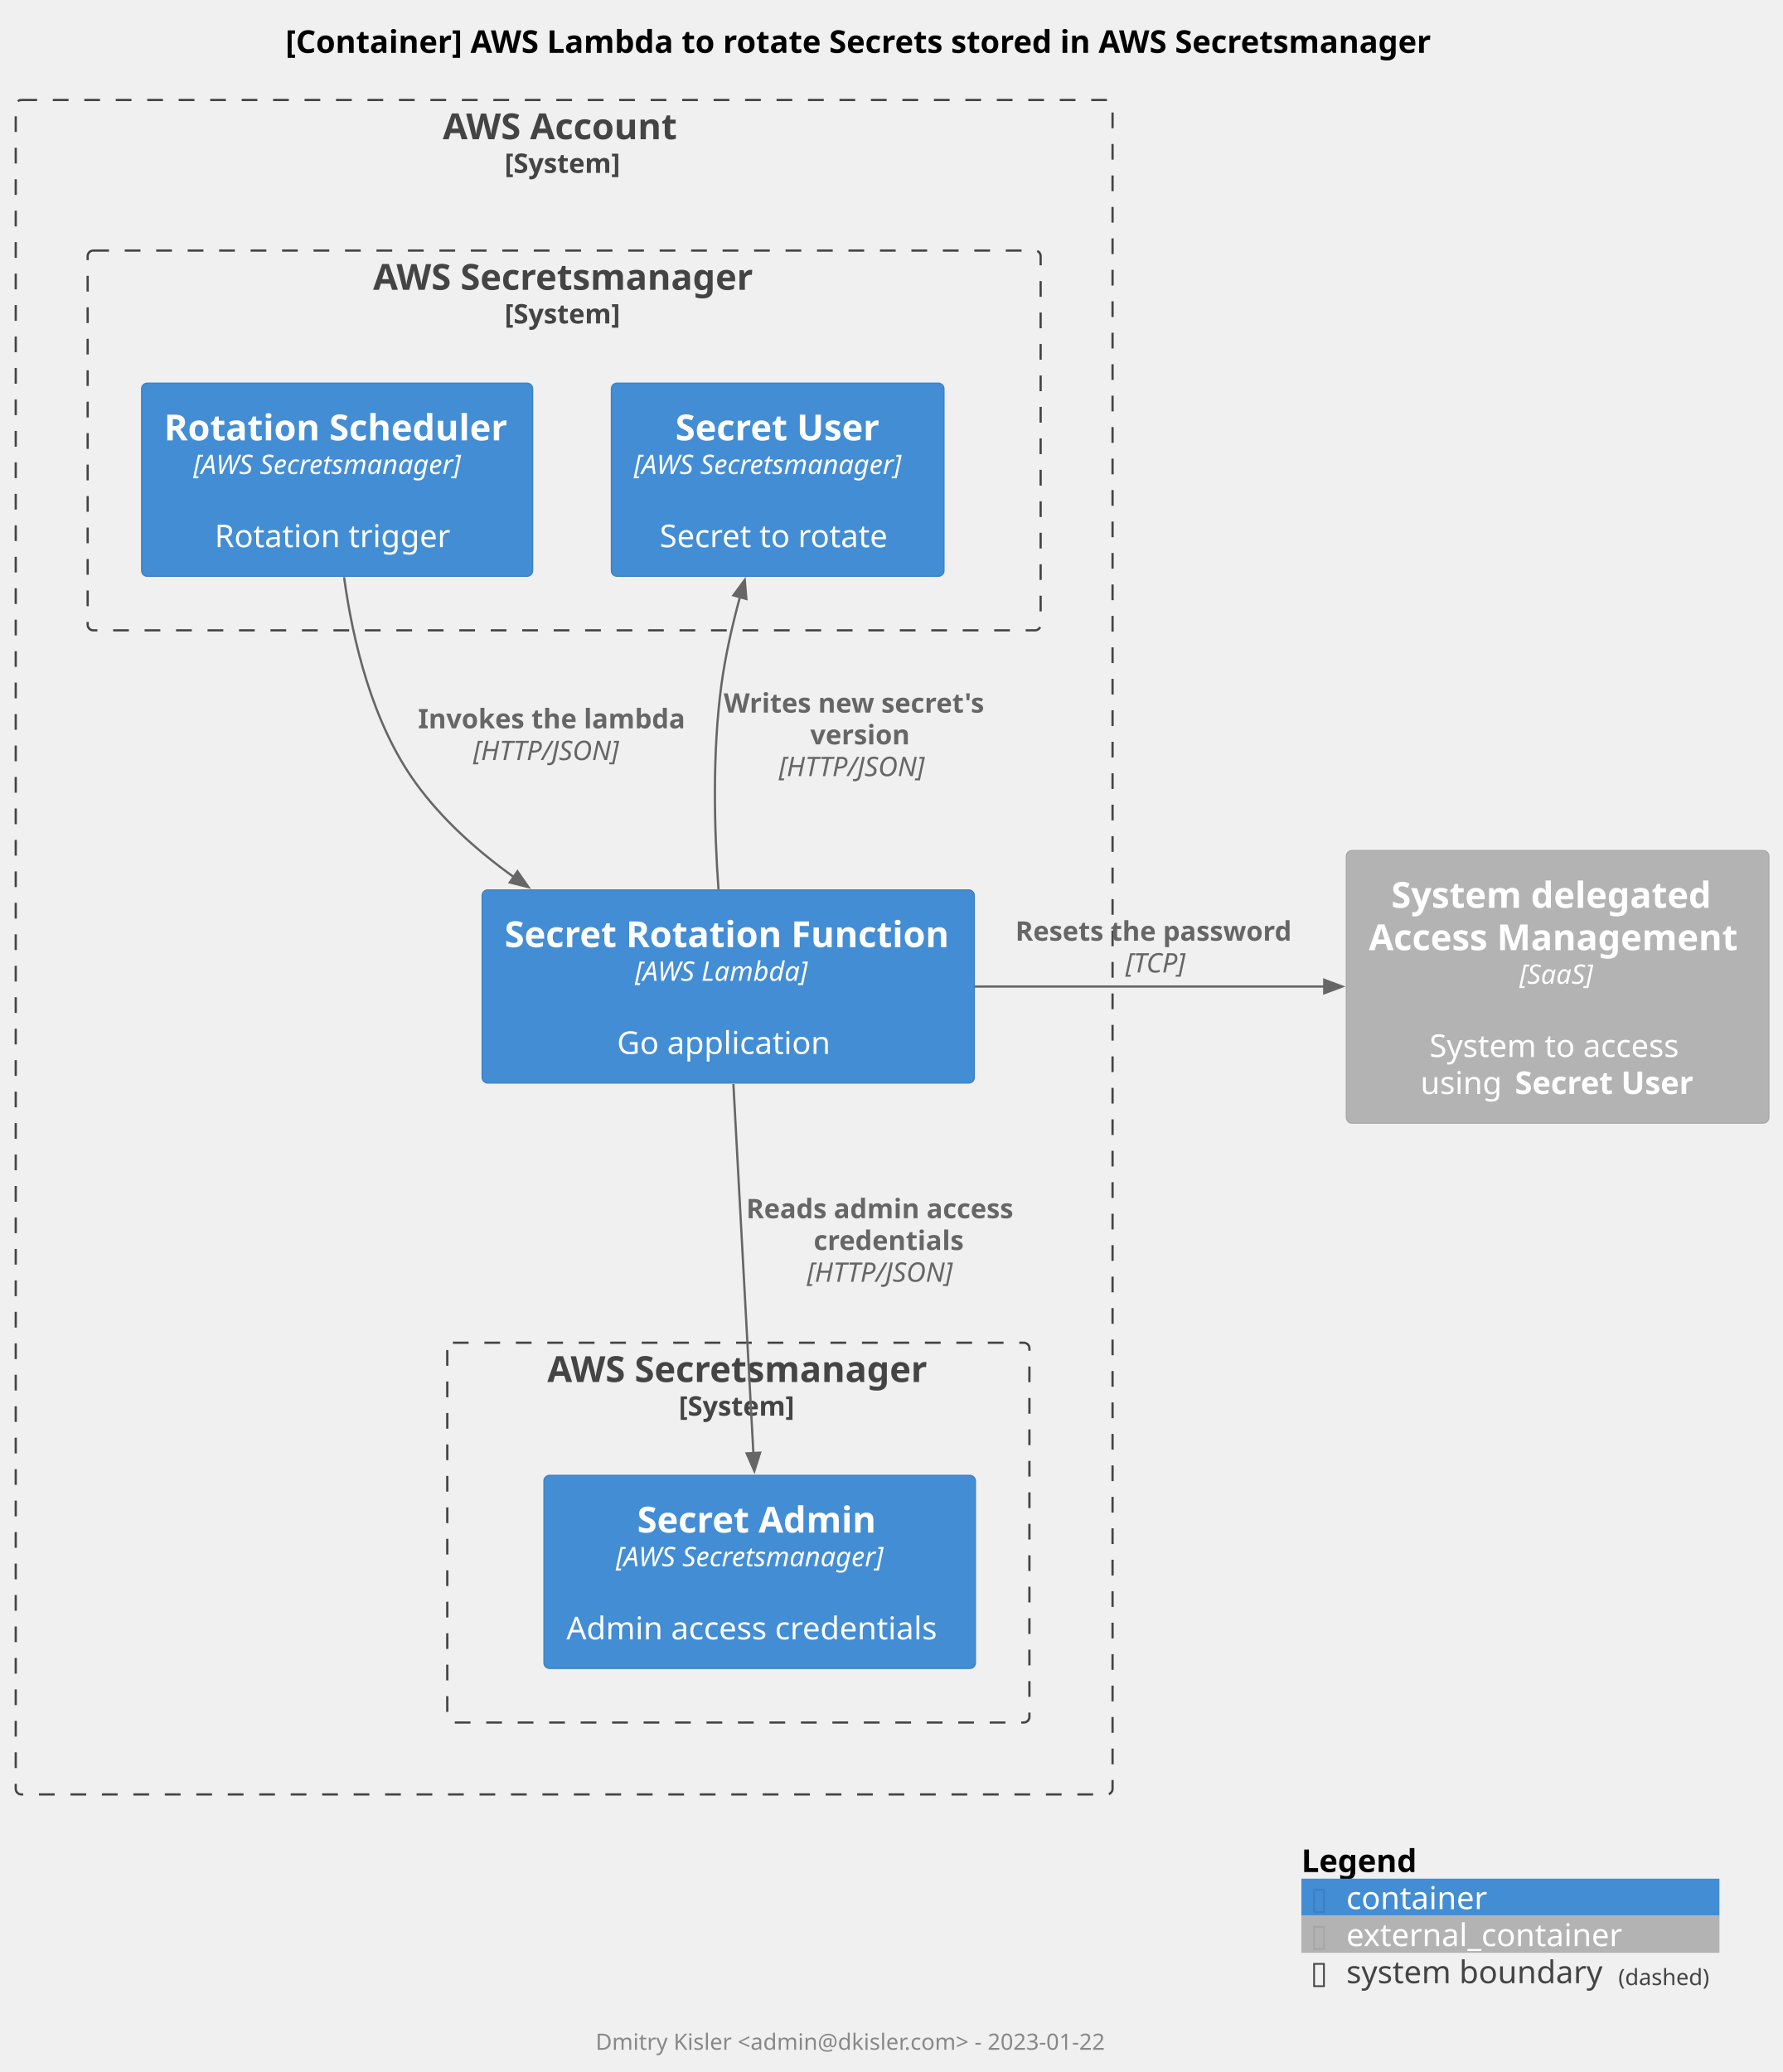
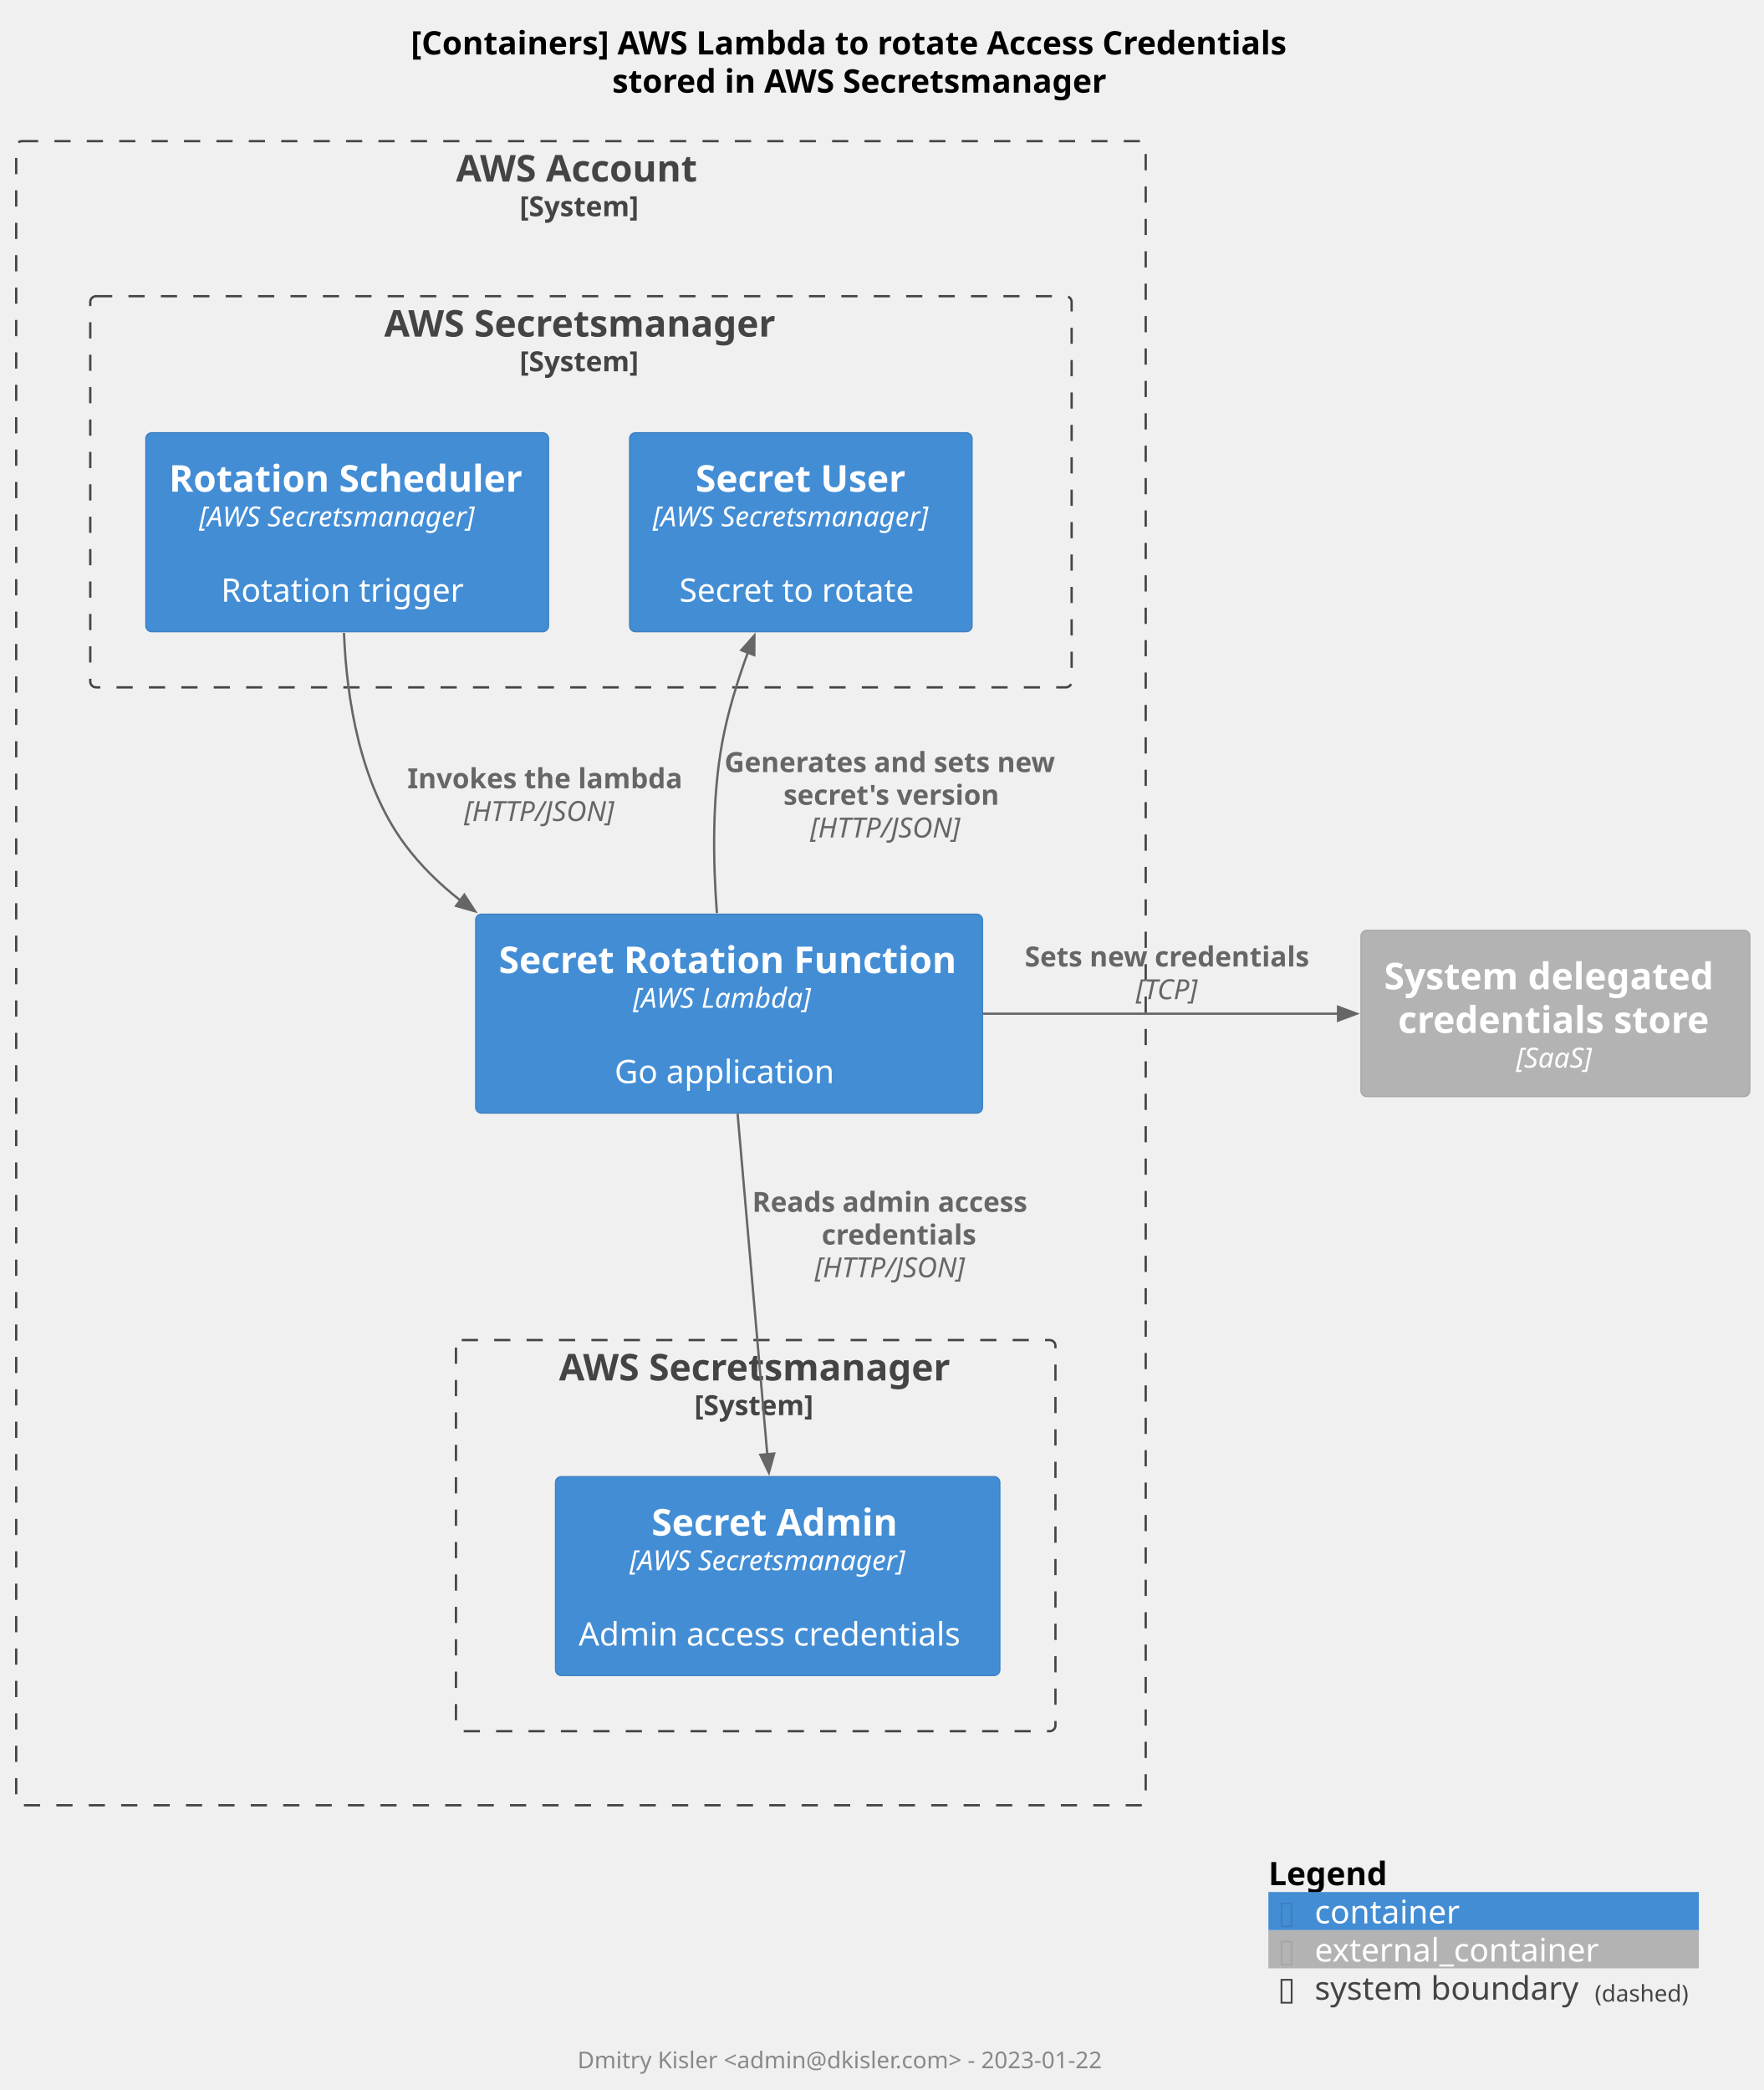
- <svg xmlns="http://www.w3.org/2000/svg" contentStyleType="text/css" height="922px" preserveAspectRatio="none" style="width:793px;height:922px;background:#FFFFFF;" version="1.1" viewBox="0 0 793 922" width="793px" zoomAndPan="magnify">
+ <svg xmlns="http://www.w3.org/2000/svg" contentStyleType="text/css" height="903px" preserveAspectRatio="none" style="width:762px;height:903px;background:#FFFFFF;" version="1.1" viewBox="0 0 762 903" width="762px" zoomAndPan="magnify">
  <defs />
  <g>
-     <rect fill="none" height="26.488" id="_title" style="stroke:none;stroke-width:1.0;" width="535" x="122" y="5" />
-     <text fill="#000000" font-family="sans-serif" font-size="14" font-weight="bold" lengthAdjust="spacing" textLength="525" x="127" y="23.535">[Container] AWS Lambda to rotate Secrets stored in AWS Secretsmanager</text>
+     <rect fill="none" height="42.977" id="_title" style="stroke:none;stroke-width:1.0;" width="403" x="172.5" y="5" />
+     <text fill="#000000" font-family="sans-serif" font-size="14" font-weight="bold" lengthAdjust="spacing" textLength="393" x="177.5" y="23.535">[Containers] AWS Lambda to rotate Access Credentials</text>
+     <text fill="#000000" font-family="sans-serif" font-size="14" font-weight="bold" lengthAdjust="spacing" textLength="219" x="264.5" y="40.023">stored in AWS Secretsmanager</text>
    <g id="cluster_aws">
-       <rect fill="none" height="754" rx="2.5" ry="2.5" style="stroke:#444444;stroke-width:1.0;stroke-dasharray:7.0,7.0;" width="488" x="7" y="44.488" />
-       <text fill="#444444" font-family="sans-serif" font-size="16" font-weight="bold" lengthAdjust="spacing" textLength="108" x="197" y="61.957">AWS Account</text>
-       <text fill="#444444" font-family="sans-serif" font-size="12" font-weight="bold" lengthAdjust="spacing" textLength="53" x="224.5" y="76.934">[System]</text>
+       <rect fill="none" height="719" rx="2.5" ry="2.5" style="stroke:#444444;stroke-width:1.0;stroke-dasharray:7.0,7.0;" width="488" x="7" y="60.977" />
+       <text fill="#444444" font-family="sans-serif" font-size="16" font-weight="bold" lengthAdjust="spacing" textLength="108" x="197" y="78.445">AWS Account</text>
+       <text fill="#444444" font-family="sans-serif" font-size="12" font-weight="bold" lengthAdjust="spacing" textLength="53" x="224.5" y="93.422">[System]</text>
    </g>
    <g id="cluster_sm_container_admin">
-       <rect fill="none" height="169" rx="2.5" ry="2.5" style="stroke:#444444;stroke-width:1.0;stroke-dasharray:7.0,7.0;" width="259" x="199" y="597.488" />
-       <text fill="#444444" font-family="sans-serif" font-size="16" font-weight="bold" lengthAdjust="spacing" textLength="170" x="243.5" y="614.957">AWS Secretsmanager</text>
-       <text fill="#444444" font-family="sans-serif" font-size="12" font-weight="bold" lengthAdjust="spacing" textLength="53" x="302" y="629.934">[System]</text>
+       <rect fill="none" height="169" rx="2.5" ry="2.5" style="stroke:#444444;stroke-width:1.0;stroke-dasharray:7.0,7.0;" width="259" x="197" y="578.977" />
+       <text fill="#444444" font-family="sans-serif" font-size="16" font-weight="bold" lengthAdjust="spacing" textLength="170" x="241.5" y="596.445">AWS Secretsmanager</text>
+       <text fill="#444444" font-family="sans-serif" font-size="12" font-weight="bold" lengthAdjust="spacing" textLength="53" x="300" y="611.422">[System]</text>
    </g>
    <g id="cluster_sm_container">
-       <rect fill="none" height="169" rx="2.5" ry="2.5" style="stroke:#444444;stroke-width:1.0;stroke-dasharray:7.0,7.0;" width="424" x="39" y="111.488" />
-       <text fill="#444444" font-family="sans-serif" font-size="16" font-weight="bold" lengthAdjust="spacing" textLength="170" x="166" y="128.957">AWS Secretsmanager</text>
-       <text fill="#444444" font-family="sans-serif" font-size="12" font-weight="bold" lengthAdjust="spacing" textLength="53" x="224.5" y="143.934">[System]</text>
+       <rect fill="none" height="169" rx="2.5" ry="2.5" style="stroke:#444444;stroke-width:1.0;stroke-dasharray:7.0,7.0;" width="424" x="39" y="127.977" />
+       <text fill="#444444" font-family="sans-serif" font-size="16" font-weight="bold" lengthAdjust="spacing" textLength="170" x="166" y="145.445">AWS Secretsmanager</text>
+       <text fill="#444444" font-family="sans-serif" font-size="12" font-weight="bold" lengthAdjust="spacing" textLength="53" x="224.5" y="160.422">[System]</text>
    </g>
    <g id="elem_lambda">
-       <rect fill="#438DD5" height="85.953" rx="2.5" ry="2.5" style="stroke:#3C7FC0;stroke-width:0.5;" width="219" x="214.5" y="395.988" />
-       <text fill="#FFFFFF" font-family="sans-serif" font-size="16" font-weight="bold" lengthAdjust="spacing" textLength="199" x="224.5" y="421.457">Secret Rotation Function</text>
-       <text fill="#FFFFFF" font-family="sans-serif" font-size="12" font-style="italic" lengthAdjust="spacing" textLength="83" x="282.5" y="436.434">[AWS Lambda]</text>
-       <text fill="#FFFFFF" font-family="sans-serif" font-size="14" lengthAdjust="spacing" textLength="4" x="322" y="452.5"> </text>
-       <text fill="#FFFFFF" font-family="sans-serif" font-size="14" lengthAdjust="spacing" textLength="99" x="274.5" y="468.988">Go application</text>
+       <rect fill="#438DD5" height="85.953" rx="2.5" ry="2.5" style="stroke:#3C7FC0;stroke-width:0.5;" width="219" x="205.5" y="394.977" />
+       <text fill="#FFFFFF" font-family="sans-serif" font-size="16" font-weight="bold" lengthAdjust="spacing" textLength="199" x="215.5" y="420.445">Secret Rotation Function</text>
+       <text fill="#FFFFFF" font-family="sans-serif" font-size="12" font-style="italic" lengthAdjust="spacing" textLength="83" x="273.5" y="435.422">[AWS Lambda]</text>
+       <text fill="#FFFFFF" font-family="sans-serif" font-size="14" lengthAdjust="spacing" textLength="4" x="313" y="451.488"> </text>
+       <text fill="#FFFFFF" font-family="sans-serif" font-size="14" lengthAdjust="spacing" textLength="99" x="265.5" y="467.977">Go application</text>
    </g>
    <g id="elem_sm_admin">
-       <rect fill="#438DD5" height="85.953" rx="2.5" ry="2.5" style="stroke:#3C7FC0;stroke-width:0.5;" width="192" x="242" y="656.488" />
-       <text fill="#FFFFFF" font-family="sans-serif" font-size="16" font-weight="bold" lengthAdjust="spacing" textLength="109" x="283.5" y="681.957">Secret Admin</text>
-       <text fill="#FFFFFF" font-family="sans-serif" font-size="12" font-style="italic" lengthAdjust="spacing" textLength="128" x="274" y="696.934">[AWS Secretsmanager]</text>
-       <text fill="#FFFFFF" font-family="sans-serif" font-size="14" lengthAdjust="spacing" textLength="4" x="336" y="713"> </text>
-       <text fill="#FFFFFF" font-family="sans-serif" font-size="14" lengthAdjust="spacing" textLength="172" x="252" y="729.488">Admin access credentials</text>
+       <rect fill="#438DD5" height="85.953" rx="2.5" ry="2.5" style="stroke:#3C7FC0;stroke-width:0.5;" width="192" x="240" y="637.977" />
+       <text fill="#FFFFFF" font-family="sans-serif" font-size="16" font-weight="bold" lengthAdjust="spacing" textLength="109" x="281.5" y="663.445">Secret Admin</text>
+       <text fill="#FFFFFF" font-family="sans-serif" font-size="12" font-style="italic" lengthAdjust="spacing" textLength="128" x="272" y="678.422">[AWS Secretsmanager]</text>
+       <text fill="#FFFFFF" font-family="sans-serif" font-size="14" lengthAdjust="spacing" textLength="4" x="334" y="694.488"> </text>
+       <text fill="#FFFFFF" font-family="sans-serif" font-size="14" lengthAdjust="spacing" textLength="172" x="250" y="710.977">Admin access credentials</text>
    </g>
    <g id="elem_sm">
-       <rect fill="#438DD5" height="85.953" rx="2.5" ry="2.5" style="stroke:#3C7FC0;stroke-width:0.5;" width="148" x="272" y="170.488" />
-       <text fill="#FFFFFF" font-family="sans-serif" font-size="16" font-weight="bold" lengthAdjust="spacing" textLength="91" x="300.5" y="195.957">Secret User</text>
-       <text fill="#FFFFFF" font-family="sans-serif" font-size="12" font-style="italic" lengthAdjust="spacing" textLength="128" x="282" y="210.934">[AWS Secretsmanager]</text>
-       <text fill="#FFFFFF" font-family="sans-serif" font-size="14" lengthAdjust="spacing" textLength="4" x="344" y="227"> </text>
-       <text fill="#FFFFFF" font-family="sans-serif" font-size="14" lengthAdjust="spacing" textLength="105" x="293.5" y="243.488">Secret to rotate</text>
+       <rect fill="#438DD5" height="85.953" rx="2.5" ry="2.5" style="stroke:#3C7FC0;stroke-width:0.5;" width="148" x="272" y="186.977" />
+       <text fill="#FFFFFF" font-family="sans-serif" font-size="16" font-weight="bold" lengthAdjust="spacing" textLength="91" x="300.5" y="212.445">Secret User</text>
+       <text fill="#FFFFFF" font-family="sans-serif" font-size="12" font-style="italic" lengthAdjust="spacing" textLength="128" x="282" y="227.422">[AWS Secretsmanager]</text>
+       <text fill="#FFFFFF" font-family="sans-serif" font-size="14" lengthAdjust="spacing" textLength="4" x="344" y="243.488"> </text>
+       <text fill="#FFFFFF" font-family="sans-serif" font-size="14" lengthAdjust="spacing" textLength="105" x="293.5" y="259.977">Secret to rotate</text>
    </g>
    <g id="elem_schedule">
-       <rect fill="#438DD5" height="85.953" rx="2.5" ry="2.5" style="stroke:#3C7FC0;stroke-width:0.5;" width="174" x="63" y="170.488" />
-       <text fill="#FFFFFF" font-family="sans-serif" font-size="16" font-weight="bold" lengthAdjust="spacing" textLength="154" x="73" y="195.957">Rotation Scheduler</text>
-       <text fill="#FFFFFF" font-family="sans-serif" font-size="12" font-style="italic" lengthAdjust="spacing" textLength="128" x="86" y="210.934">[AWS Secretsmanager]</text>
-       <text fill="#FFFFFF" font-family="sans-serif" font-size="14" lengthAdjust="spacing" textLength="4" x="148" y="227"> </text>
-       <text fill="#FFFFFF" font-family="sans-serif" font-size="14" lengthAdjust="spacing" textLength="109" x="95.5" y="243.488">Rotation trigger</text>
+       <rect fill="#438DD5" height="85.953" rx="2.5" ry="2.5" style="stroke:#3C7FC0;stroke-width:0.5;" width="174" x="63" y="186.977" />
+       <text fill="#FFFFFF" font-family="sans-serif" font-size="16" font-weight="bold" lengthAdjust="spacing" textLength="154" x="73" y="212.445">Rotation Scheduler</text>
+       <text fill="#FFFFFF" font-family="sans-serif" font-size="12" font-style="italic" lengthAdjust="spacing" textLength="128" x="86" y="227.422">[AWS Secretsmanager]</text>
+       <text fill="#FFFFFF" font-family="sans-serif" font-size="14" lengthAdjust="spacing" textLength="4" x="148" y="243.488"> </text>
+       <text fill="#FFFFFF" font-family="sans-serif" font-size="14" lengthAdjust="spacing" textLength="109" x="95.5" y="259.977">Rotation trigger</text>
    </g>
    <g id="elem_service">
-       <rect fill="#B3B3B3" height="121.285" rx="2.5" ry="2.5" style="stroke:#A6A6A6;stroke-width:0.5;" width="188" x="599" y="378.488" />
-       <text fill="#FFFFFF" font-family="sans-serif" font-size="16" font-weight="bold" lengthAdjust="spacing" textLength="143" x="619" y="403.957">System delegated</text>
-       <text fill="#FFFFFF" font-family="sans-serif" font-size="16" font-weight="bold" lengthAdjust="spacing" textLength="168" x="609" y="422.801">Access Management</text>
-       <text fill="#FFFFFF" font-family="sans-serif" font-size="12" font-style="italic" lengthAdjust="spacing" textLength="34" x="676" y="437.777">[SaaS]</text>
-       <text fill="#FFFFFF" font-family="sans-serif" font-size="14" lengthAdjust="spacing" textLength="4" x="691" y="453.844"> </text>
-       <text fill="#FFFFFF" font-family="sans-serif" font-size="14" lengthAdjust="spacing" textLength="114" x="636" y="470.332">System to access</text>
-       <text fill="#FFFFFF" font-family="sans-serif" font-size="14" lengthAdjust="spacing" textLength="38" x="632" y="486.82">using</text>
-       <text fill="#FFFFFF" font-family="sans-serif" font-size="14" font-weight="bold" lengthAdjust="spacing" textLength="80" x="674" y="486.82">Secret User</text>
+       <rect fill="#B3B3B3" height="71.82" rx="2.5" ry="2.5" style="stroke:#A6A6A6;stroke-width:0.5;" width="168" x="588" y="401.977" />
+       <text fill="#FFFFFF" font-family="sans-serif" font-size="16" font-weight="bold" lengthAdjust="spacing" textLength="143" x="598" y="427.445">System delegated</text>
+       <text fill="#FFFFFF" font-family="sans-serif" font-size="16" font-weight="bold" lengthAdjust="spacing" textLength="136" x="604" y="446.289">credentials store</text>
+       <text fill="#FFFFFF" font-family="sans-serif" font-size="12" font-style="italic" lengthAdjust="spacing" textLength="34" x="655" y="461.266">[SaaS]</text>
    </g>
    <g id="link_schedule_lambda">
-       <path d="M153.08,256.838 C156.94,285.048 165.6,321.718 185,348.488 C196.68,364.608 212.24,378.568 228.72,390.348 " fill="none" id="schedule-to-lambda" style="stroke:#666666;stroke-width:1.0;" />
-       <polygon fill="#666666" points="235.1,394.748,230.218,387.736,226.811,392.675,235.1,394.748" style="stroke:#666666;stroke-width:1.0;" />
-       <text fill="#666666" font-family="sans-serif" font-size="12" font-weight="bold" lengthAdjust="spacing" textLength="123" x="186" y="324.09">Invokes the lambda</text>
-       <text fill="#666666" font-family="sans-serif" font-size="12" font-style="italic" lengthAdjust="spacing" textLength="74" x="210.5" y="338.223">[HTTP/JSON]</text>
+       <path d="M148.61,273.447 C149.75,301.887 155.49,338.787 175,364.977 C181.76,374.057 190,382.087 199.06,389.157 " fill="none" id="schedule-to-lambda" style="stroke:#666666;stroke-width:1.0;" />
+       <polygon fill="#666666" points="205.28,393.737,200.616,386.578,197.059,391.41,205.28,393.737" style="stroke:#666666;stroke-width:1.0;" />
+       <text fill="#666666" font-family="sans-serif" font-size="12" font-weight="bold" lengthAdjust="spacing" textLength="123" x="176" y="340.578">Invokes the lambda</text>
+       <text fill="#666666" font-family="sans-serif" font-size="12" font-style="italic" lengthAdjust="spacing" textLength="74" x="200.5" y="354.711">[HTTP/JSON]</text>
    </g>
    <g id="link_lambda_sm">
-       <path d="M319.66,395.708 C317.79,369.358 316.87,334.808 321,304.488 C322.74,291.688 325.82,278.138 329.24,265.548 " fill="none" id="lambda-to-sm" style="stroke:#666666;stroke-width:1.0;" />
-       <polygon fill="#666666" points="331.36,258.028,326.301,264.914,332.076,266.542,331.36,258.028" style="stroke:#666666;stroke-width:1.0;" />
-       <text fill="#666666" font-family="sans-serif" font-size="12" font-weight="bold" lengthAdjust="spacing" textLength="119" x="322" y="317.09">Writes new secret's</text>
-       <text fill="#666666" font-family="sans-serif" font-size="12" font-weight="bold" lengthAdjust="spacing" textLength="46" x="360.5" y="331.223">version</text>
-       <text fill="#666666" font-family="sans-serif" font-size="12" font-style="italic" lengthAdjust="spacing" textLength="74" x="346.5" y="345.356">[HTTP/JSON]</text>
+       <path d="M309.74,394.507 C308.06,372.407 307.6,345.057 312,320.977 C314.39,307.897 318.58,294.247 323.22,281.637 " fill="none" id="lambda-to-sm" style="stroke:#666666;stroke-width:1.0;" />
+       <polygon fill="#666666" points="325.95,274.517,320.286,280.914,325.889,283.06,325.95,274.517" style="stroke:#666666;stroke-width:1.0;" />
+       <text fill="#666666" font-family="sans-serif" font-size="12" font-weight="bold" lengthAdjust="spacing" textLength="148" x="313" y="333.578">Generates and sets new</text>
+       <text fill="#666666" font-family="sans-serif" font-size="12" font-weight="bold" lengthAdjust="spacing" textLength="97" x="338.5" y="347.711">secret's version</text>
+       <text fill="#666666" font-family="sans-serif" font-size="12" font-style="italic" lengthAdjust="spacing" textLength="74" x="350" y="361.844">[HTTP/JSON]</text>
    </g>
    <g id="link_lambda_sm_admin">
-       <path d="M326.3,482.388 C328.73,527.368 332.58,598.478 335.2,646.738 " fill="none" id="lambda-to-sm_admin" style="stroke:#666666;stroke-width:1.0;" />
-       <polygon fill="#666666" points="335.62,654.558,338.187,646.409,332.196,646.731,335.62,654.558" style="stroke:#666666;stroke-width:1.0;" />
-       <text fill="#666666" font-family="sans-serif" font-size="12" font-weight="bold" lengthAdjust="spacing" textLength="124" x="332" y="542.09">Reads admin access</text>
-       <text fill="#666666" font-family="sans-serif" font-size="12" font-weight="bold" lengthAdjust="spacing" textLength="68" x="362" y="556.223">credentials</text>
-       <text fill="#666666" font-family="sans-serif" font-size="12" font-style="italic" lengthAdjust="spacing" textLength="74" x="359" y="570.356">[HTTP/JSON]</text>
+       <path d="M318.68,481.227 C322.25,522.227 327.68,584.527 331.51,628.417 " fill="none" id="lambda-to-sm_admin" style="stroke:#666666;stroke-width:1.0;" />
+       <polygon fill="#666666" points="332.19,636.267,334.479,628.035,328.502,628.56,332.19,636.267" style="stroke:#666666;stroke-width:1.0;" />
+       <text fill="#666666" font-family="sans-serif" font-size="12" font-weight="bold" lengthAdjust="spacing" textLength="124" x="325" y="523.578">Reads admin access</text>
+       <text fill="#666666" font-family="sans-serif" font-size="12" font-weight="bold" lengthAdjust="spacing" textLength="68" x="355" y="537.711">credentials</text>
+       <text fill="#666666" font-family="sans-serif" font-size="12" font-style="italic" lengthAdjust="spacing" textLength="74" x="352" y="551.844">[HTTP/JSON]</text>
    </g>
    <g id="link_lambda_service">
-       <path d="M433.71,438.988 C483.01,438.988 540.88,438.988 589.43,438.988 " fill="none" id="lambda-to-service" style="stroke:#666666;stroke-width:1.0;" />
-       <polygon fill="#666666" points="597.18,438.988,589.18,435.988,589.18,441.988,597.18,438.988" style="stroke:#666666;stroke-width:1.0;" />
-       <text fill="#666666" font-family="sans-serif" font-size="12" font-weight="bold" lengthAdjust="spacing" textLength="129" x="451.75" y="418.59">Resets the password</text>
-       <text fill="#666666" font-family="sans-serif" font-size="12" font-style="italic" lengthAdjust="spacing" textLength="31" x="500.75" y="432.723">[TCP]</text>
+       <path d="M424.54,437.977 C473.73,437.977 531.18,437.977 578.33,437.977 " fill="none" id="lambda-to-service" style="stroke:#666666;stroke-width:1.0;" />
+       <polygon fill="#666666" points="586.11,437.977,578.11,434.977,578.11,440.977,586.11,437.977" style="stroke:#666666;stroke-width:1.0;" />
+       <text fill="#666666" font-family="sans-serif" font-size="12" font-weight="bold" lengthAdjust="spacing" textLength="127" x="442.75" y="417.578">Sets new credentials</text>
+       <text fill="#666666" font-family="sans-serif" font-size="12" font-style="italic" lengthAdjust="spacing" textLength="31" x="490.75" y="431.711">[TCP]</text>
    </g>
-     <rect fill="none" height="81.953" id="_legend" rx="7.5" ry="7.5" style="stroke:none;stroke-width:1.0;" width="198" x="573" y="811.488" />
-     <rect height="16.488" style="stroke:none;stroke-width:1.0;fill:none;" width="186" x="579" y="819.488" />
-     <text fill="#000000" font-family="sans-serif" font-size="14" font-weight="bold" lengthAdjust="spacing" textLength="51" x="579" y="833.023">Legend</text>
-     <text fill="#FFFFFF" font-family="sans-serif" font-size="14" lengthAdjust="spacing" textLength="4" x="630" y="833.023"> </text>
-     <rect fill="#438DD5" height="16.488" style="stroke:none;stroke-width:1.0;" width="186" x="579" y="835.977" />
-     <text fill="#3C7FC0" font-family="sans-serif" font-size="14" lengthAdjust="spacing" textLength="8" x="583" y="849.512">▯</text>
-     <text fill="#FFFFFF" font-family="sans-serif" font-size="14" lengthAdjust="spacing" textLength="4" x="591" y="849.512"> </text>
-     <text fill="#FFFFFF" font-family="sans-serif" font-size="14" lengthAdjust="spacing" textLength="65" x="599" y="849.512">container</text>
-     <text fill="#FFFFFF" font-family="sans-serif" font-size="14" lengthAdjust="spacing" textLength="4" x="668" y="849.512"> </text>
-     <rect fill="#B3B3B3" height="16.488" style="stroke:none;stroke-width:1.0;" width="186" x="579" y="852.465" />
-     <text fill="#A6A6A6" font-family="sans-serif" font-size="14" lengthAdjust="spacing" textLength="8" x="583" y="866">▯</text>
-     <text fill="#FFFFFF" font-family="sans-serif" font-size="14" lengthAdjust="spacing" textLength="4" x="591" y="866"> </text>
-     <text fill="#FFFFFF" font-family="sans-serif" font-size="14" lengthAdjust="spacing" textLength="129" x="599" y="866">external_container</text>
-     <text fill="#FFFFFF" font-family="sans-serif" font-size="14" lengthAdjust="spacing" textLength="4" x="732" y="866"> </text>
-     <rect height="16.488" style="stroke:none;stroke-width:1.0;fill:none;" width="186" x="579" y="868.953" />
-     <text fill="#444444" font-family="sans-serif" font-size="14" lengthAdjust="spacing" textLength="8" x="583" y="882.488">▯</text>
-     <text fill="#FFFFFF" font-family="sans-serif" font-size="14" lengthAdjust="spacing" textLength="4" x="591" y="882.488"> </text>
-     <text fill="#444444" font-family="sans-serif" font-size="14" lengthAdjust="spacing" textLength="117" x="599" y="882.488">system boundary</text>
-     <text fill="#444444" font-family="sans-serif" font-size="10" lengthAdjust="spacing" textLength="41" x="720" y="883.332">(dashed)</text>
-     <text fill="#FFFFFF" font-family="sans-serif" font-size="14" lengthAdjust="spacing" textLength="4" x="761" y="882.488"> </text>
-     <line style="stroke:#00000000;stroke-width:1.0;" x1="579" x2="765" y1="819.488" y2="819.488" />
-     <line style="stroke:#00000000;stroke-width:1.0;" x1="579" x2="765" y1="835.977" y2="835.977" />
-     <line style="stroke:#00000000;stroke-width:1.0;" x1="579" x2="765" y1="852.465" y2="852.465" />
-     <line style="stroke:#00000000;stroke-width:1.0;" x1="579" x2="765" y1="868.953" y2="868.953" />
-     <line style="stroke:#00000000;stroke-width:1.0;" x1="579" x2="765" y1="885.441" y2="885.441" />
-     <line style="stroke:#00000000;stroke-width:1.0;" x1="579" x2="579" y1="819.488" y2="885.441" />
-     <line style="stroke:#00000000;stroke-width:1.0;" x1="765" x2="765" y1="819.488" y2="885.441" />
-     <rect fill="none" height="11.777" style="stroke:none;stroke-width:1.0;" width="249" x="265" y="902.441" />
-     <text fill="#888888" font-family="sans-serif" font-size="10" lengthAdjust="spacing" textLength="249" x="265" y="912.109">Dmitry Kisler &lt;admin@dkisler.com&gt; - 2023-01-22</text>
+     <rect fill="none" height="81.953" id="_legend" rx="7.5" ry="7.5" style="stroke:none;stroke-width:1.0;" width="198" x="542" y="792.977" />
+     <rect height="16.488" style="stroke:none;stroke-width:1.0;fill:none;" width="186" x="548" y="800.977" />
+     <text fill="#000000" font-family="sans-serif" font-size="14" font-weight="bold" lengthAdjust="spacing" textLength="51" x="548" y="814.512">Legend</text>
+     <text fill="#FFFFFF" font-family="sans-serif" font-size="14" lengthAdjust="spacing" textLength="4" x="599" y="814.512"> </text>
+     <rect fill="#438DD5" height="16.488" style="stroke:none;stroke-width:1.0;" width="186" x="548" y="817.465" />
+     <text fill="#3C7FC0" font-family="sans-serif" font-size="14" lengthAdjust="spacing" textLength="8" x="552" y="831">▯</text>
+     <text fill="#FFFFFF" font-family="sans-serif" font-size="14" lengthAdjust="spacing" textLength="4" x="560" y="831"> </text>
+     <text fill="#FFFFFF" font-family="sans-serif" font-size="14" lengthAdjust="spacing" textLength="65" x="568" y="831">container</text>
+     <text fill="#FFFFFF" font-family="sans-serif" font-size="14" lengthAdjust="spacing" textLength="4" x="637" y="831"> </text>
+     <rect fill="#B3B3B3" height="16.488" style="stroke:none;stroke-width:1.0;" width="186" x="548" y="833.953" />
+     <text fill="#A6A6A6" font-family="sans-serif" font-size="14" lengthAdjust="spacing" textLength="8" x="552" y="847.488">▯</text>
+     <text fill="#FFFFFF" font-family="sans-serif" font-size="14" lengthAdjust="spacing" textLength="4" x="560" y="847.488"> </text>
+     <text fill="#FFFFFF" font-family="sans-serif" font-size="14" lengthAdjust="spacing" textLength="129" x="568" y="847.488">external_container</text>
+     <text fill="#FFFFFF" font-family="sans-serif" font-size="14" lengthAdjust="spacing" textLength="4" x="701" y="847.488"> </text>
+     <rect height="16.488" style="stroke:none;stroke-width:1.0;fill:none;" width="186" x="548" y="850.441" />
+     <text fill="#444444" font-family="sans-serif" font-size="14" lengthAdjust="spacing" textLength="8" x="552" y="863.977">▯</text>
+     <text fill="#FFFFFF" font-family="sans-serif" font-size="14" lengthAdjust="spacing" textLength="4" x="560" y="863.977"> </text>
+     <text fill="#444444" font-family="sans-serif" font-size="14" lengthAdjust="spacing" textLength="117" x="568" y="863.977">system boundary</text>
+     <text fill="#444444" font-family="sans-serif" font-size="10" lengthAdjust="spacing" textLength="41" x="689" y="864.82">(dashed)</text>
+     <text fill="#FFFFFF" font-family="sans-serif" font-size="14" lengthAdjust="spacing" textLength="4" x="730" y="863.977"> </text>
+     <line style="stroke:#00000000;stroke-width:1.0;" x1="548" x2="734" y1="800.977" y2="800.977" />
+     <line style="stroke:#00000000;stroke-width:1.0;" x1="548" x2="734" y1="817.465" y2="817.465" />
+     <line style="stroke:#00000000;stroke-width:1.0;" x1="548" x2="734" y1="833.953" y2="833.953" />
+     <line style="stroke:#00000000;stroke-width:1.0;" x1="548" x2="734" y1="850.441" y2="850.441" />
+     <line style="stroke:#00000000;stroke-width:1.0;" x1="548" x2="734" y1="866.93" y2="866.93" />
+     <line style="stroke:#00000000;stroke-width:1.0;" x1="548" x2="548" y1="800.977" y2="866.93" />
+     <line style="stroke:#00000000;stroke-width:1.0;" x1="734" x2="734" y1="800.977" y2="866.93" />
+     <rect fill="none" height="11.777" style="stroke:none;stroke-width:1.0;" width="249" x="249.5" y="883.93" />
+     <text fill="#888888" font-family="sans-serif" font-size="10" lengthAdjust="spacing" textLength="249" x="249.5" y="893.598">Dmitry Kisler &lt;admin@dkisler.com&gt; - 2023-01-22</text>
  </g>
</svg>
